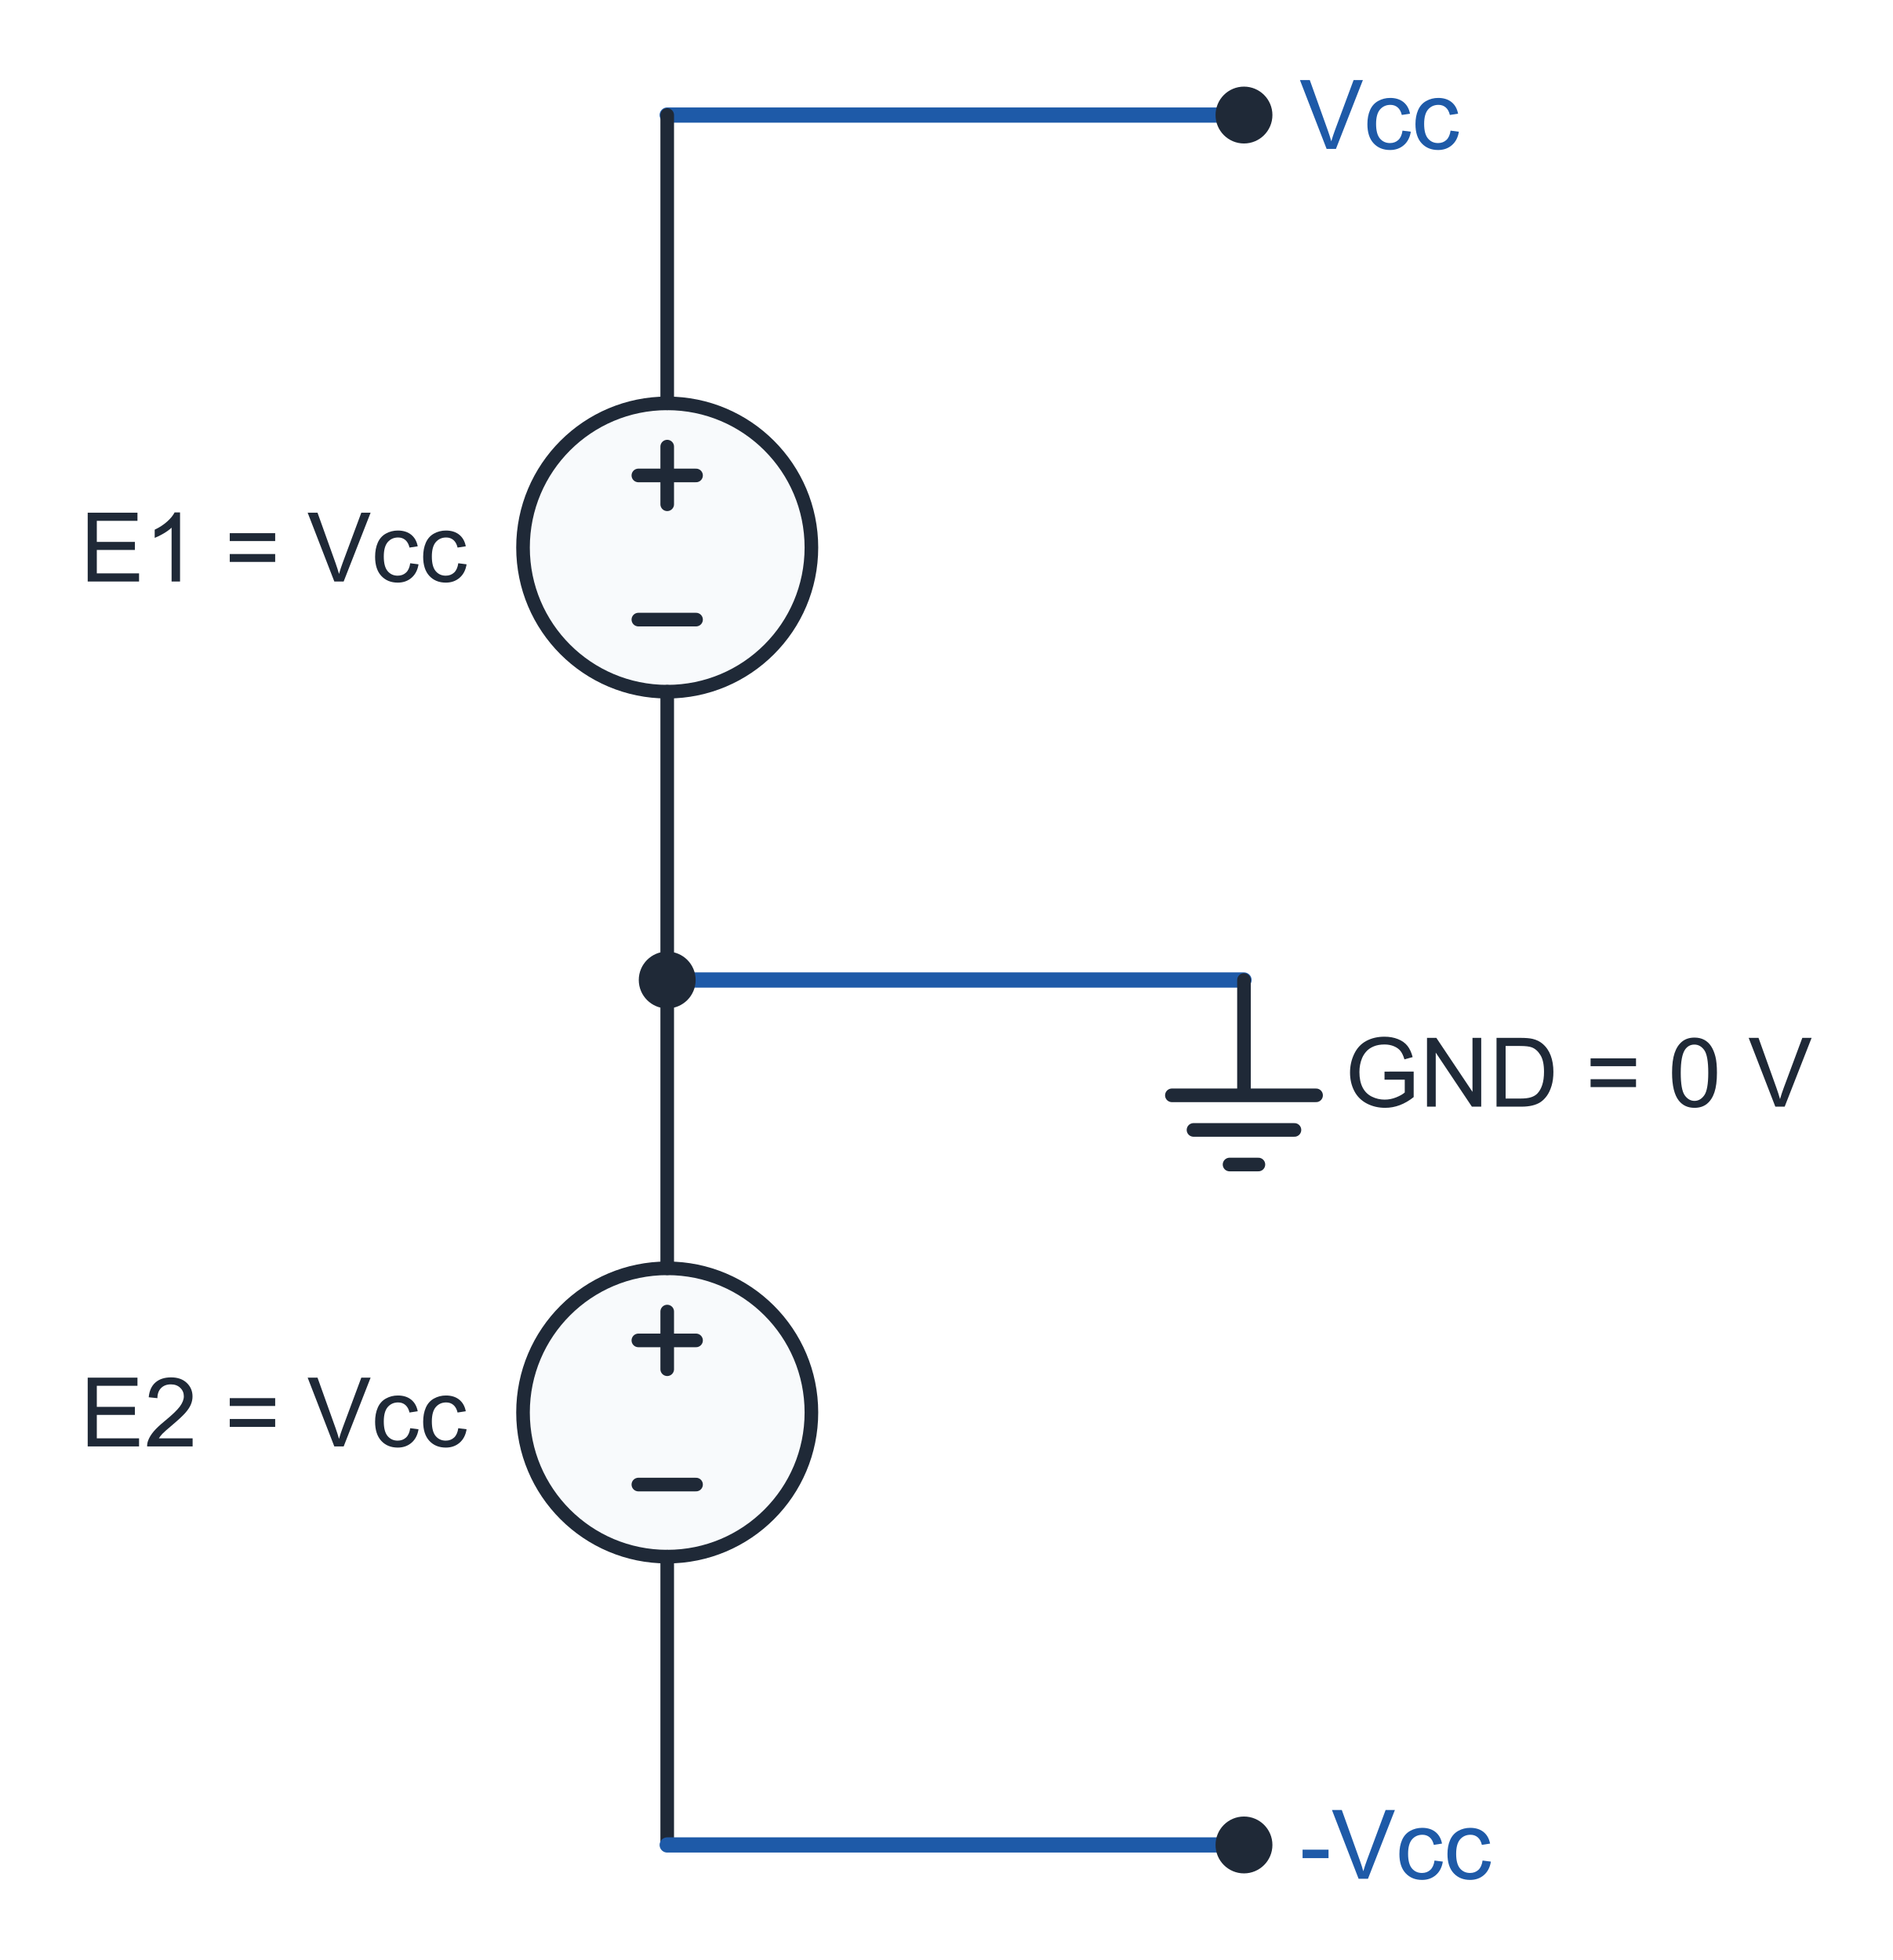
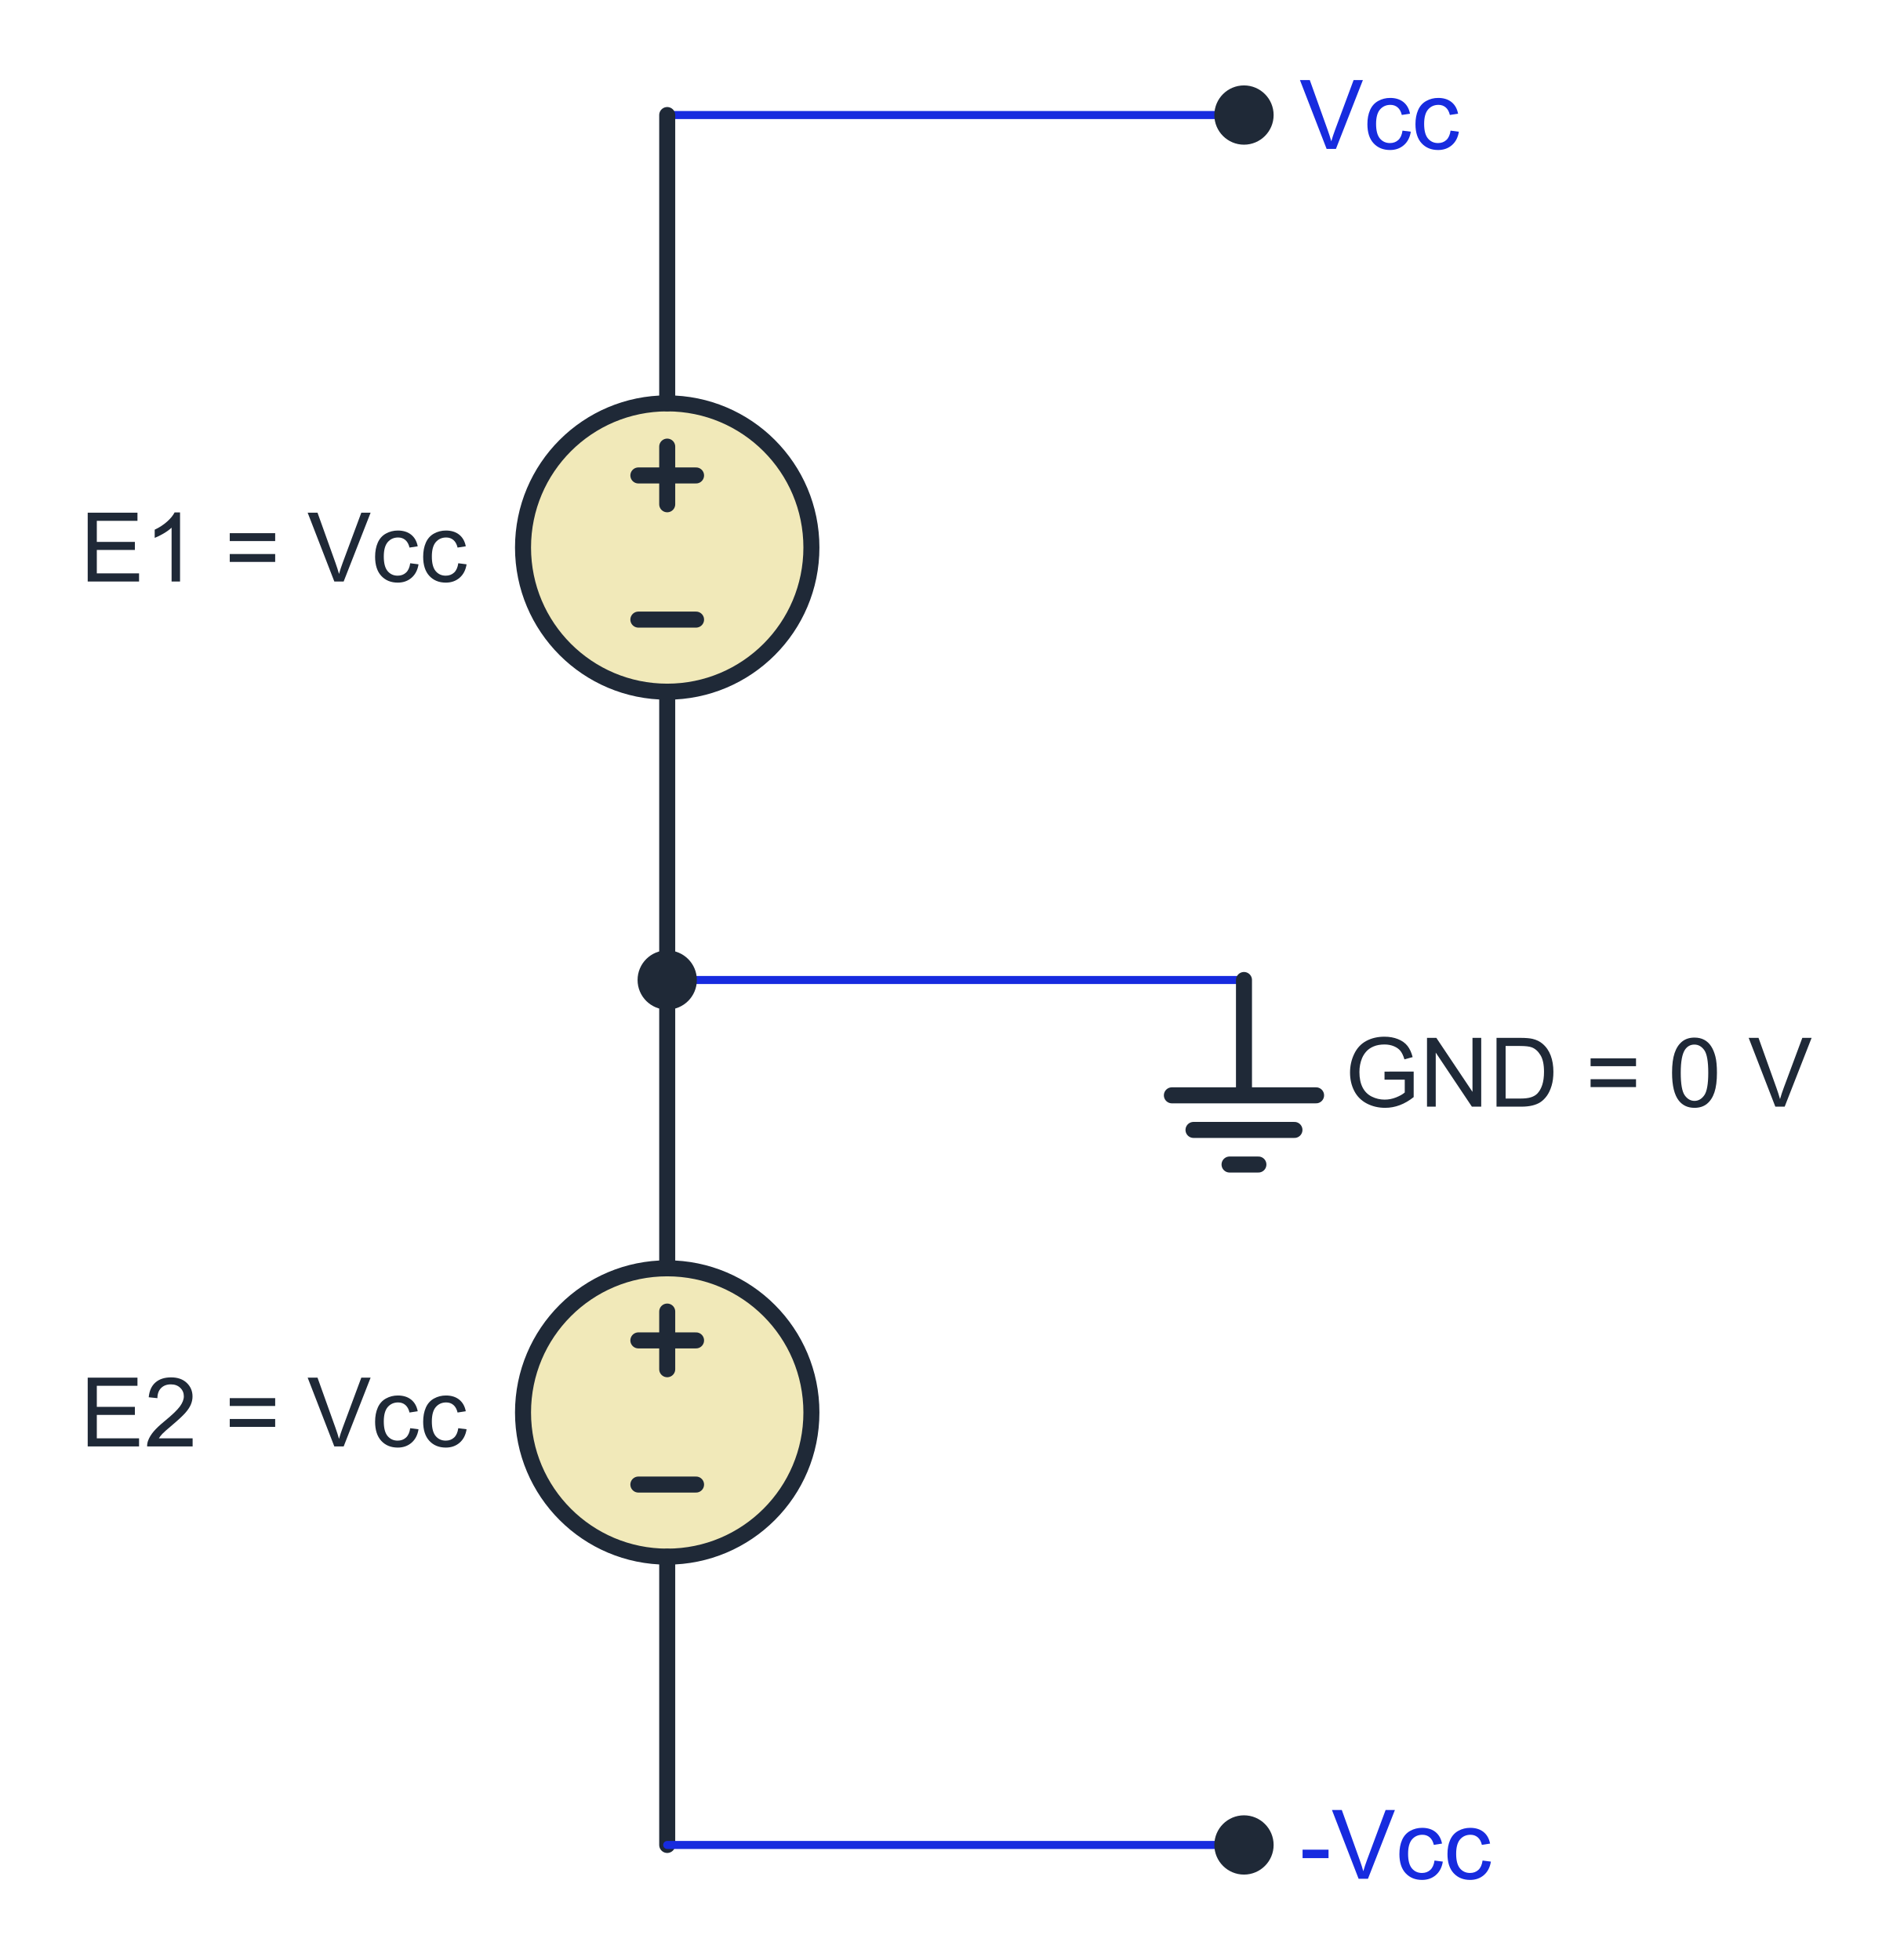
<svg xmlns="http://www.w3.org/2000/svg" xml:lang="en" height="244.73pt" width="236.245pt" viewBox="-155.291 -14.365 236.245 244.73">
-   <circle cx="-72" cy="54" r="18.0" style="stroke:#1F2937;fill:#f8fafc;stroke-width:1.7;stroke-dasharray:-;" />
-   <circle cx="-72" cy="162.0" r="18.0" style="stroke:#1F2937;fill:#f8fafc;stroke-width:1.7;stroke-dasharray:-;" />
-   <path d="M 0.0,-0.0 L -36.0,-4.408728476930472e-15 L -72.0,-8.817456953860943e-15" style="stroke:#1E5AA8;fill:none;stroke-width:1.9;stroke-dasharray:-;stroke-linecap:round;stroke-linejoin:round;" />
-   <path d="M -72.0,-8.817456953860943e-15 L -72.0,36 L -72.0,36 M -72,72 L -72,72 L -72,108" style="stroke:#1F2937;fill:#f8fafc;stroke-width:1.7;stroke-dasharray:-;stroke-linecap:round;stroke-linejoin:round;" />
-   <path d="M -68.4,63 L -75.6,63" style="stroke:#1F2937;fill:none;stroke-width:1.7;stroke-dasharray:-;stroke-linecap:round;stroke-linejoin:round;" />
-   <path d="M -72.0,41.4 L -72,48.6" style="stroke:#1F2937;fill:none;stroke-width:1.7;stroke-dasharray:-;stroke-linecap:round;stroke-linejoin:round;" />
-   <path d="M -68.4,45 L -75.6,45" style="stroke:#1F2937;fill:none;stroke-width:1.7;stroke-dasharray:-;stroke-linecap:round;stroke-linejoin:round;" />
-   <path d="M -72,108 L -36,108 L -1.5987211554602254e-14,108" style="stroke:#1E5AA8;fill:none;stroke-width:1.9;stroke-dasharray:-;stroke-linecap:round;stroke-linejoin:round;" />
-   <path d="M -1.5987211554602254e-14,108 L -1.5987211554602254e-14,122.4 L -9,122.4 L 9,122.4 M -6.3,126.72 L 6.3,126.72 M -1.8,131.04 L 1.8,131.04" style="stroke:#1F2937;fill:none;stroke-width:1.7;stroke-dasharray:-;stroke-linecap:round;stroke-linejoin:round;" />
-   <path d="M -72,108 L -72,144 L -72,144 M -72,180.0 L -72,180.0 L -72,216.0" style="stroke:#1F2937;fill:#f8fafc;stroke-width:1.7;stroke-dasharray:-;stroke-linecap:round;stroke-linejoin:round;" />
-   <path d="M -68.4,171.0 L -75.6,171.0" style="stroke:#1F2937;fill:none;stroke-width:1.7;stroke-dasharray:-;stroke-linecap:round;stroke-linejoin:round;" />
-   <path d="M -72,149.4 L -72,156.6" style="stroke:#1F2937;fill:none;stroke-width:1.7;stroke-dasharray:-;stroke-linecap:round;stroke-linejoin:round;" />
-   <path d="M -68.4,153.0 L -75.6,153.0" style="stroke:#1F2937;fill:none;stroke-width:1.7;stroke-dasharray:-;stroke-linecap:round;stroke-linejoin:round;" />
-   <path d="M -72,216.0 L -36,216.0 L -3.197442310920451e-14,216.0" style="stroke:#1E5AA8;fill:none;stroke-width:1.9;stroke-dasharray:-;stroke-linecap:round;stroke-linejoin:round;" />
+   <circle cx="-72" cy="54" r="18.0" style="stroke:#1F2937;fill:#f1e9b9;stroke-width:2;stroke-dasharray:-;" />
+   <circle cx="-72" cy="162.0" r="18.0" style="stroke:#1F2937;fill:#f1e9b9;stroke-width:2;stroke-dasharray:-;" />
+   <path d="M 0.0,-0.0 L -36.0,-4.408728476930472e-15 L -72.0,-8.817456953860943e-15" style="stroke:#172BDF;fill:none;stroke-width:1;stroke-dasharray:-;stroke-linecap:round;stroke-linejoin:round;" />
+   <path d="M -72.0,-8.817456953860943e-15 L -72.0,36 L -72.0,36 M -72,72 L -72,72 L -72,108" style="stroke:#1F2937;fill:#f1e9b9;stroke-width:2;stroke-dasharray:-;stroke-linecap:round;stroke-linejoin:round;" />
+   <path d="M -68.4,63 L -75.6,63" style="stroke:#1F2937;fill:none;stroke-width:2;stroke-dasharray:-;stroke-linecap:round;stroke-linejoin:round;" />
+   <path d="M -72.0,41.4 L -72,48.6" style="stroke:#1F2937;fill:none;stroke-width:2;stroke-dasharray:-;stroke-linecap:round;stroke-linejoin:round;" />
+   <path d="M -68.4,45 L -75.6,45" style="stroke:#1F2937;fill:none;stroke-width:2;stroke-dasharray:-;stroke-linecap:round;stroke-linejoin:round;" />
+   <path d="M -72,108 L -36,108 L -1.5987211554602254e-14,108" style="stroke:#172BDF;fill:none;stroke-width:1;stroke-dasharray:-;stroke-linecap:round;stroke-linejoin:round;" />
+   <path d="M -1.5987211554602254e-14,108 L -1.5987211554602254e-14,122.4 L -9,122.4 L 9,122.4 M -6.3,126.72 L 6.3,126.72 M -1.8,131.04 L 1.8,131.04" style="stroke:#1F2937;fill:none;stroke-width:2;stroke-dasharray:-;stroke-linecap:round;stroke-linejoin:round;" />
+   <path d="M -72,108 L -72,144 L -72,144 M -72,180.0 L -72,180.0 L -72,216.0" style="stroke:#1F2937;fill:#f1e9b9;stroke-width:2;stroke-dasharray:-;stroke-linecap:round;stroke-linejoin:round;" />
+   <path d="M -68.4,171.0 L -75.6,171.0" style="stroke:#1F2937;fill:none;stroke-width:2;stroke-dasharray:-;stroke-linecap:round;stroke-linejoin:round;" />
+   <path d="M -72,149.4 L -72,156.6" style="stroke:#1F2937;fill:none;stroke-width:2;stroke-dasharray:-;stroke-linecap:round;stroke-linejoin:round;" />
+   <path d="M -68.4,153.0 L -75.6,153.0" style="stroke:#1F2937;fill:none;stroke-width:2;stroke-dasharray:-;stroke-linecap:round;stroke-linejoin:round;" />
+   <path d="M -72,216.0 L -36,216.0 L -3.197442310920451e-14,216.0" style="stroke:#172BDF;fill:none;stroke-width:1;stroke-dasharray:-;stroke-linecap:round;stroke-linejoin:round;" />
  <g>
    <g>
      <symbol id="arial_3" viewBox="0 -12.475 0 16.371" />
      <symbol id="arial_57" viewBox="0 -12.475 7.91 16.371">
        <path d="M 3.381 0 L 3.381 0 L 0.053 -8.59 L 1.283 -8.59 L 3.516 -2.35 Q 3.785 -1.6 3.967 -0.943 Q 4.166 -1.646 4.43 -2.35 L 6.75 -8.59 L 7.91 -8.59 L 4.547 0 Z " />
      </symbol>
      <symbol id="arial_70" viewBox="0 -12.475 5.889 16.371">
        <path d="M 4.852 -2.279 L 4.852 -2.279 L 5.889 -2.145 Q 5.719 -1.072 5.019 -0.466 Q 4.318 0.141 3.299 0.141 Q 2.021 0.141 1.245 -0.694 Q 0.469 -1.529 0.469 -3.088 Q 0.469 -4.096 0.803 -4.852 Q 1.137 -5.607 1.819 -5.985 Q 2.502 -6.363 3.305 -6.363 Q 4.318 -6.363 4.963 -5.851 Q 5.607 -5.338 5.789 -4.395 L 4.764 -4.236 Q 4.617 -4.863 4.245 -5.18 Q 3.873 -5.496 3.346 -5.496 Q 2.549 -5.496 2.051 -4.925 Q 1.553 -4.354 1.553 -3.117 Q 1.553 -1.863 2.033 -1.295 Q 2.514 -0.727 3.287 -0.727 Q 3.908 -0.727 4.324 -1.107 Q 4.74 -1.488 4.852 -2.279 Z " />
      </symbol>
      <symbol id="arial_70" viewBox="0 -12.475 5.889 16.371">
        <path d="M 4.852 -2.279 L 4.852 -2.279 L 5.889 -2.145 Q 5.719 -1.072 5.019 -0.466 Q 4.318 0.141 3.299 0.141 Q 2.021 0.141 1.245 -0.694 Q 0.469 -1.529 0.469 -3.088 Q 0.469 -4.096 0.803 -4.852 Q 1.137 -5.607 1.819 -5.985 Q 2.502 -6.363 3.305 -6.363 Q 4.318 -6.363 4.963 -5.851 Q 5.607 -5.338 5.789 -4.395 L 4.764 -4.236 Q 4.617 -4.863 4.245 -5.18 Q 3.873 -5.496 3.346 -5.496 Q 2.549 -5.496 2.051 -4.925 Q 1.553 -4.354 1.553 -3.117 Q 1.553 -1.863 2.033 -1.295 Q 2.514 -0.727 3.287 -0.727 Q 3.908 -0.727 4.324 -1.107 Q 4.74 -1.488 4.852 -2.279 Z " />
      </symbol>
-       <g transform="translate(3.6 4.225)" fill="#1E5AA8">
+       <g transform="translate(3.6 4.225)" fill="#172BDF">
        <use href="#arial_3" x="0" y="-12.475" width="0" height="16.371" />
        <use href="#arial_57" x="3.334" y="-12.475" width="7.91" height="16.371" />
        <use href="#arial_70" x="11.338" y="-12.475" width="5.889" height="16.371" />
        <use href="#arial_70" x="17.338" y="-12.475" width="5.889" height="16.371" />
      </g>
    </g>
  </g>
  <g>
    <g>
      <symbol id="arial_40" viewBox="0 -12.475 7.359 16.371">
        <path d="M 0.949 0 L 0.949 0 L 0.949 -8.59 L 7.16 -8.59 L 7.16 -7.576 L 2.086 -7.576 L 2.086 -4.945 L 6.838 -4.945 L 6.838 -3.938 L 2.086 -3.938 L 2.086 -1.014 L 7.359 -1.014 L 7.359 0 Z " />
      </symbol>
      <symbol id="arial_20" viewBox="0 -12.475 4.471 16.371">
        <path d="M 4.471 0 L 4.471 0 L 3.416 0 L 3.416 -6.721 Q 3.035 -6.357 2.417 -5.994 Q 1.799 -5.631 1.307 -5.449 L 1.307 -6.469 Q 2.191 -6.885 2.854 -7.477 Q 3.516 -8.068 3.791 -8.625 L 4.471 -8.625 Z " />
      </symbol>
      <symbol id="arial_3" viewBox="0 -12.475 0 16.371" />
      <symbol id="arial_32" viewBox="0 -12.475 6.34 16.371">
        <path d="M 6.34 -5.051 L 6.34 -5.051 L 0.668 -5.051 L 0.668 -6.035 L 6.34 -6.035 Z M 6.34 -2.443 L 6.34 -2.443 L 0.668 -2.443 L 0.668 -3.428 L 6.34 -3.428 Z " />
      </symbol>
      <symbol id="arial_3" viewBox="0 -12.475 0 16.371" />
      <symbol id="arial_57" viewBox="0 -12.475 7.91 16.371">
        <path d="M 3.381 0 L 3.381 0 L 0.053 -8.59 L 1.283 -8.59 L 3.516 -2.35 Q 3.785 -1.6 3.967 -0.943 Q 4.166 -1.646 4.43 -2.35 L 6.75 -8.59 L 7.91 -8.59 L 4.547 0 Z " />
      </symbol>
      <symbol id="arial_70" viewBox="0 -12.475 5.889 16.371">
        <path d="M 4.852 -2.279 L 4.852 -2.279 L 5.889 -2.145 Q 5.719 -1.072 5.019 -0.466 Q 4.318 0.141 3.299 0.141 Q 2.021 0.141 1.245 -0.694 Q 0.469 -1.529 0.469 -3.088 Q 0.469 -4.096 0.803 -4.852 Q 1.137 -5.607 1.819 -5.985 Q 2.502 -6.363 3.305 -6.363 Q 4.318 -6.363 4.963 -5.851 Q 5.607 -5.338 5.789 -4.395 L 4.764 -4.236 Q 4.617 -4.863 4.245 -5.18 Q 3.873 -5.496 3.346 -5.496 Q 2.549 -5.496 2.051 -4.925 Q 1.553 -4.354 1.553 -3.117 Q 1.553 -1.863 2.033 -1.295 Q 2.514 -0.727 3.287 -0.727 Q 3.908 -0.727 4.324 -1.107 Q 4.74 -1.488 4.852 -2.279 Z " />
      </symbol>
      <symbol id="arial_70" viewBox="0 -12.475 5.889 16.371">
        <path d="M 4.852 -2.279 L 4.852 -2.279 L 5.889 -2.145 Q 5.719 -1.072 5.019 -0.466 Q 4.318 0.141 3.299 0.141 Q 2.021 0.141 1.245 -0.694 Q 0.469 -1.529 0.469 -3.088 Q 0.469 -4.096 0.803 -4.852 Q 1.137 -5.607 1.819 -5.985 Q 2.502 -6.363 3.305 -6.363 Q 4.318 -6.363 4.963 -5.851 Q 5.607 -5.338 5.789 -4.395 L 4.764 -4.236 Q 4.617 -4.863 4.245 -5.18 Q 3.873 -5.496 3.346 -5.496 Q 2.549 -5.496 2.051 -4.925 Q 1.553 -4.354 1.553 -3.117 Q 1.553 -1.863 2.033 -1.295 Q 2.514 -0.727 3.287 -0.727 Q 3.908 -0.727 4.324 -1.107 Q 4.74 -1.488 4.852 -2.279 Z " />
      </symbol>
      <symbol id="arial_3" viewBox="0 -12.475 0 16.371" />
      <g transform="translate(-145.291 58.242)" fill="#1F2937">
        <use href="#arial_40" x="0" y="-12.475" width="7.359" height="16.371" />
        <use href="#arial_20" x="8.004" y="-12.475" width="4.471" height="16.371" />
        <use href="#arial_3" x="14.678" y="-12.475" width="0" height="16.371" />
        <use href="#arial_32" x="18.012" y="-12.475" width="6.34" height="16.371" />
        <use href="#arial_3" x="25.02" y="-12.475" width="0" height="16.371" />
        <use href="#arial_57" x="28.354" y="-12.475" width="7.91" height="16.371" />
        <use href="#arial_70" x="36.357" y="-12.475" width="5.889" height="16.371" />
        <use href="#arial_70" x="42.357" y="-12.475" width="5.889" height="16.371" />
        <use href="#arial_3" x="48.357" y="-12.475" width="0" height="16.371" />
      </g>
    </g>
  </g>
  <g>
    <g>
      <symbol id="arial_42" viewBox="0 -12.475 8.584 16.371">
        <path d="M 4.945 -3.369 L 4.945 -3.369 L 4.945 -4.377 L 8.584 -4.383 L 8.584 -1.195 Q 7.746 -0.527 6.855 -0.19 Q 5.965 0.146 5.027 0.146 Q 3.762 0.146 2.728 -0.396 Q 1.693 -0.938 1.166 -1.963 Q 0.639 -2.988 0.639 -4.254 Q 0.639 -5.508 1.163 -6.595 Q 1.688 -7.682 2.672 -8.209 Q 3.656 -8.736 4.939 -8.736 Q 5.871 -8.736 6.624 -8.435 Q 7.377 -8.133 7.805 -7.594 Q 8.232 -7.055 8.455 -6.188 L 7.43 -5.906 Q 7.236 -6.562 6.949 -6.938 Q 6.662 -7.312 6.129 -7.538 Q 5.596 -7.764 4.945 -7.764 Q 4.166 -7.764 3.598 -7.526 Q 3.029 -7.289 2.681 -6.902 Q 2.332 -6.516 2.139 -6.053 Q 1.811 -5.256 1.811 -4.324 Q 1.811 -3.176 2.206 -2.402 Q 2.602 -1.629 3.357 -1.254 Q 4.113 -0.879 4.963 -0.879 Q 5.701 -0.879 6.404 -1.163 Q 7.107 -1.447 7.471 -1.77 L 7.471 -3.369 Z " />
      </symbol>
      <symbol id="arial_49" viewBox="0 -12.475 7.682 16.371">
        <path d="M 0.914 0 L 0.914 0 L 0.914 -8.59 L 2.08 -8.59 L 6.592 -1.846 L 6.592 -8.59 L 7.682 -8.59 L 7.682 0 L 6.516 0 L 2.004 -6.75 L 2.004 0 Z " />
      </symbol>
      <symbol id="arial_39" viewBox="0 -12.475 8.027 16.371">
        <path d="M 0.926 0 L 0.926 0 L 0.926 -8.59 L 3.885 -8.59 Q 4.887 -8.59 5.414 -8.467 Q 6.152 -8.297 6.674 -7.852 Q 7.354 -7.277 7.69 -6.384 Q 8.027 -5.49 8.027 -4.342 Q 8.027 -3.363 7.799 -2.607 Q 7.57 -1.852 7.213 -1.356 Q 6.855 -0.861 6.431 -0.577 Q 6.006 -0.293 5.405 -0.146 Q 4.805 0 4.025 0 Z M 2.062 -1.014 L 2.062 -1.014 L 3.896 -1.014 Q 4.746 -1.014 5.229 -1.172 Q 5.713 -1.33 6 -1.617 Q 6.404 -2.021 6.63 -2.704 Q 6.855 -3.387 6.855 -4.359 Q 6.855 -5.707 6.413 -6.431 Q 5.971 -7.154 5.338 -7.4 Q 4.881 -7.576 3.867 -7.576 L 2.062 -7.576 Z " />
      </symbol>
      <symbol id="arial_3" viewBox="0 -12.475 0 16.371" />
      <symbol id="arial_32" viewBox="0 -12.475 6.34 16.371">
        <path d="M 6.34 -5.051 L 6.34 -5.051 L 0.668 -5.051 L 0.668 -6.035 L 6.34 -6.035 Z M 6.34 -2.443 L 6.34 -2.443 L 0.668 -2.443 L 0.668 -3.428 L 6.34 -3.428 Z " />
      </symbol>
      <symbol id="arial_3" viewBox="0 -12.475 0 16.371" />
      <symbol id="arial_19" viewBox="0 -12.475 6.1 16.371">
        <path d="M 0.498 -4.236 L 0.498 -4.236 Q 0.498 -5.76 0.812 -6.688 Q 1.125 -7.617 1.743 -8.121 Q 2.361 -8.625 3.299 -8.625 Q 3.99 -8.625 4.512 -8.347 Q 5.033 -8.068 5.373 -7.544 Q 5.713 -7.02 5.906 -6.267 Q 6.1 -5.514 6.1 -4.236 Q 6.1 -2.725 5.789 -1.796 Q 5.479 -0.867 4.86 -0.36 Q 4.242 0.146 3.299 0.146 Q 2.057 0.146 1.348 -0.744 Q 0.498 -1.816 0.498 -4.236 Z M 1.582 -4.236 L 1.582 -4.236 Q 1.582 -2.121 2.077 -1.421 Q 2.572 -0.721 3.299 -0.721 Q 4.025 -0.721 4.521 -1.424 Q 5.016 -2.127 5.016 -4.236 Q 5.016 -6.357 4.521 -7.055 Q 4.025 -7.752 3.287 -7.752 Q 2.561 -7.752 2.127 -7.137 Q 1.582 -6.352 1.582 -4.236 Z " />
      </symbol>
      <symbol id="arial_3" viewBox="0 -12.475 0 16.371" />
      <symbol id="arial_57" viewBox="0 -12.475 7.91 16.371">
        <path d="M 3.381 0 L 3.381 0 L 0.053 -8.59 L 1.283 -8.59 L 3.516 -2.35 Q 3.785 -1.6 3.967 -0.943 Q 4.166 -1.646 4.43 -2.35 L 6.75 -8.59 L 7.91 -8.59 L 4.547 0 Z " />
      </symbol>
      <g transform="translate(12.6 123.815)" fill="#1F2937">
        <use href="#arial_42" x="0" y="-12.475" width="8.584" height="16.371" />
        <use href="#arial_49" x="9.334" y="-12.475" width="7.682" height="16.371" />
        <use href="#arial_39" x="18" y="-12.475" width="8.027" height="16.371" />
        <use href="#arial_3" x="26.666" y="-12.475" width="0" height="16.371" />
        <use href="#arial_32" x="30" y="-12.475" width="6.34" height="16.371" />
        <use href="#arial_3" x="37.008" y="-12.475" width="0" height="16.371" />
        <use href="#arial_19" x="40.342" y="-12.475" width="6.1" height="16.371" />
        <use href="#arial_3" x="47.016" y="-12.475" width="0" height="16.371" />
        <use href="#arial_57" x="50.35" y="-12.475" width="7.91" height="16.371" />
      </g>
    </g>
  </g>
  <g>
    <g>
      <symbol id="arial_40" viewBox="0 -12.475 7.359 16.371">
        <path d="M 0.949 0 L 0.949 0 L 0.949 -8.59 L 7.16 -8.59 L 7.16 -7.576 L 2.086 -7.576 L 2.086 -4.945 L 6.838 -4.945 L 6.838 -3.938 L 2.086 -3.938 L 2.086 -1.014 L 7.359 -1.014 L 7.359 0 Z " />
      </symbol>
      <symbol id="arial_21" viewBox="0 -12.475 6.041 16.371">
        <path d="M 6.041 -1.014 L 6.041 -1.014 L 6.041 0 L 0.363 0 Q 0.352 -0.381 0.486 -0.732 Q 0.703 -1.312 1.181 -1.875 Q 1.658 -2.438 2.561 -3.176 Q 3.961 -4.324 4.453 -4.995 Q 4.945 -5.666 4.945 -6.264 Q 4.945 -6.891 4.497 -7.321 Q 4.049 -7.752 3.328 -7.752 Q 2.566 -7.752 2.109 -7.295 Q 1.652 -6.838 1.646 -6.029 L 0.562 -6.141 Q 0.674 -7.354 1.4 -7.989 Q 2.127 -8.625 3.352 -8.625 Q 4.588 -8.625 5.309 -7.939 Q 6.029 -7.254 6.029 -6.24 Q 6.029 -5.725 5.818 -5.227 Q 5.607 -4.729 5.118 -4.178 Q 4.629 -3.627 3.492 -2.666 Q 2.543 -1.869 2.273 -1.585 Q 2.004 -1.301 1.828 -1.014 Z " />
      </symbol>
      <symbol id="arial_3" viewBox="0 -12.475 0 16.371" />
      <symbol id="arial_32" viewBox="0 -12.475 6.34 16.371">
        <path d="M 6.34 -5.051 L 6.34 -5.051 L 0.668 -5.051 L 0.668 -6.035 L 6.34 -6.035 Z M 6.34 -2.443 L 6.34 -2.443 L 0.668 -2.443 L 0.668 -3.428 L 6.34 -3.428 Z " />
      </symbol>
      <symbol id="arial_3" viewBox="0 -12.475 0 16.371" />
      <symbol id="arial_57" viewBox="0 -12.475 7.91 16.371">
        <path d="M 3.381 0 L 3.381 0 L 0.053 -8.59 L 1.283 -8.59 L 3.516 -2.35 Q 3.785 -1.6 3.967 -0.943 Q 4.166 -1.646 4.43 -2.35 L 6.75 -8.59 L 7.91 -8.59 L 4.547 0 Z " />
      </symbol>
      <symbol id="arial_70" viewBox="0 -12.475 5.889 16.371">
        <path d="M 4.852 -2.279 L 4.852 -2.279 L 5.889 -2.145 Q 5.719 -1.072 5.019 -0.466 Q 4.318 0.141 3.299 0.141 Q 2.021 0.141 1.245 -0.694 Q 0.469 -1.529 0.469 -3.088 Q 0.469 -4.096 0.803 -4.852 Q 1.137 -5.607 1.819 -5.985 Q 2.502 -6.363 3.305 -6.363 Q 4.318 -6.363 4.963 -5.851 Q 5.607 -5.338 5.789 -4.395 L 4.764 -4.236 Q 4.617 -4.863 4.245 -5.18 Q 3.873 -5.496 3.346 -5.496 Q 2.549 -5.496 2.051 -4.925 Q 1.553 -4.354 1.553 -3.117 Q 1.553 -1.863 2.033 -1.295 Q 2.514 -0.727 3.287 -0.727 Q 3.908 -0.727 4.324 -1.107 Q 4.74 -1.488 4.852 -2.279 Z " />
      </symbol>
      <symbol id="arial_70" viewBox="0 -12.475 5.889 16.371">
        <path d="M 4.852 -2.279 L 4.852 -2.279 L 5.889 -2.145 Q 5.719 -1.072 5.019 -0.466 Q 4.318 0.141 3.299 0.141 Q 2.021 0.141 1.245 -0.694 Q 0.469 -1.529 0.469 -3.088 Q 0.469 -4.096 0.803 -4.852 Q 1.137 -5.607 1.819 -5.985 Q 2.502 -6.363 3.305 -6.363 Q 4.318 -6.363 4.963 -5.851 Q 5.607 -5.338 5.789 -4.395 L 4.764 -4.236 Q 4.617 -4.863 4.245 -5.18 Q 3.873 -5.496 3.346 -5.496 Q 2.549 -5.496 2.051 -4.925 Q 1.553 -4.354 1.553 -3.117 Q 1.553 -1.863 2.033 -1.295 Q 2.514 -0.727 3.287 -0.727 Q 3.908 -0.727 4.324 -1.107 Q 4.74 -1.488 4.852 -2.279 Z " />
      </symbol>
      <symbol id="arial_3" viewBox="0 -12.475 0 16.371" />
      <g transform="translate(-145.291 166.242)" fill="#1F2937">
        <use href="#arial_40" x="0" y="-12.475" width="7.359" height="16.371" />
        <use href="#arial_21" x="8.004" y="-12.475" width="6.041" height="16.371" />
        <use href="#arial_3" x="14.678" y="-12.475" width="0" height="16.371" />
        <use href="#arial_32" x="18.012" y="-12.475" width="6.34" height="16.371" />
        <use href="#arial_3" x="25.02" y="-12.475" width="0" height="16.371" />
        <use href="#arial_57" x="28.354" y="-12.475" width="7.91" height="16.371" />
        <use href="#arial_70" x="36.357" y="-12.475" width="5.889" height="16.371" />
        <use href="#arial_70" x="42.357" y="-12.475" width="5.889" height="16.371" />
        <use href="#arial_3" x="48.357" y="-12.475" width="0" height="16.371" />
      </g>
    </g>
  </g>
  <g>
    <g>
      <symbol id="arial_3" viewBox="0 -12.475 0 16.371" />
      <symbol id="arial_16" viewBox="0 -12.475 3.621 16.371">
        <path d="M 0.381 -2.578 L 0.381 -2.578 L 0.381 -3.639 L 3.621 -3.639 L 3.621 -2.578 Z " />
      </symbol>
      <symbol id="arial_57" viewBox="0 -12.475 7.91 16.371">
        <path d="M 3.381 0 L 3.381 0 L 0.053 -8.59 L 1.283 -8.59 L 3.516 -2.35 Q 3.785 -1.6 3.967 -0.943 Q 4.166 -1.646 4.43 -2.35 L 6.75 -8.59 L 7.91 -8.59 L 4.547 0 Z " />
      </symbol>
      <symbol id="arial_70" viewBox="0 -12.475 5.889 16.371">
        <path d="M 4.852 -2.279 L 4.852 -2.279 L 5.889 -2.145 Q 5.719 -1.072 5.019 -0.466 Q 4.318 0.141 3.299 0.141 Q 2.021 0.141 1.245 -0.694 Q 0.469 -1.529 0.469 -3.088 Q 0.469 -4.096 0.803 -4.852 Q 1.137 -5.607 1.819 -5.985 Q 2.502 -6.363 3.305 -6.363 Q 4.318 -6.363 4.963 -5.851 Q 5.607 -5.338 5.789 -4.395 L 4.764 -4.236 Q 4.617 -4.863 4.245 -5.18 Q 3.873 -5.496 3.346 -5.496 Q 2.549 -5.496 2.051 -4.925 Q 1.553 -4.354 1.553 -3.117 Q 1.553 -1.863 2.033 -1.295 Q 2.514 -0.727 3.287 -0.727 Q 3.908 -0.727 4.324 -1.107 Q 4.74 -1.488 4.852 -2.279 Z " />
      </symbol>
      <symbol id="arial_70" viewBox="0 -12.475 5.889 16.371">
        <path d="M 4.852 -2.279 L 4.852 -2.279 L 5.889 -2.145 Q 5.719 -1.072 5.019 -0.466 Q 4.318 0.141 3.299 0.141 Q 2.021 0.141 1.245 -0.694 Q 0.469 -1.529 0.469 -3.088 Q 0.469 -4.096 0.803 -4.852 Q 1.137 -5.607 1.819 -5.985 Q 2.502 -6.363 3.305 -6.363 Q 4.318 -6.363 4.963 -5.851 Q 5.607 -5.338 5.789 -4.395 L 4.764 -4.236 Q 4.617 -4.863 4.245 -5.18 Q 3.873 -5.496 3.346 -5.496 Q 2.549 -5.496 2.051 -4.925 Q 1.553 -4.354 1.553 -3.117 Q 1.553 -1.863 2.033 -1.295 Q 2.514 -0.727 3.287 -0.727 Q 3.908 -0.727 4.324 -1.107 Q 4.74 -1.488 4.852 -2.279 Z " />
      </symbol>
-       <g transform="translate(3.6 220.225)" fill="#1E5AA8">
+       <g transform="translate(3.6 220.225)" fill="#172BDF">
        <use href="#arial_3" x="0" y="-12.475" width="0" height="16.371" />
        <use href="#arial_16" x="3.334" y="-12.475" width="3.621" height="16.371" />
        <use href="#arial_57" x="7.33" y="-12.475" width="7.91" height="16.371" />
        <use href="#arial_70" x="15.334" y="-12.475" width="5.889" height="16.371" />
        <use href="#arial_70" x="21.334" y="-12.475" width="5.889" height="16.371" />
      </g>
    </g>
  </g>
-   <circle cx="0.0" cy="-0.0" r="2.7" style="stroke:#1F2937;fill:#1f2937;stroke-width:1.7;stroke-dasharray:-;" />
-   <circle cx="-72" cy="108" r="2.7" style="stroke:#1F2937;fill:#1f2937;stroke-width:1.7;stroke-dasharray:-;" />
-   <circle cx="-3.197442310920451e-14" cy="216.0" r="2.7" style="stroke:#1F2937;fill:#1f2937;stroke-width:1.7;stroke-dasharray:-;" />
+   <circle cx="0.0" cy="-0.0" r="2.7" style="stroke:#1F2937;fill:#1f2937;stroke-width:2;stroke-dasharray:-;" />
+   <circle cx="-72" cy="108" r="2.7" style="stroke:#1F2937;fill:#1f2937;stroke-width:2;stroke-dasharray:-;" />
+   <circle cx="-3.197442310920451e-14" cy="216.0" r="2.7" style="stroke:#1F2937;fill:#1f2937;stroke-width:2;stroke-dasharray:-;" />
</svg>
